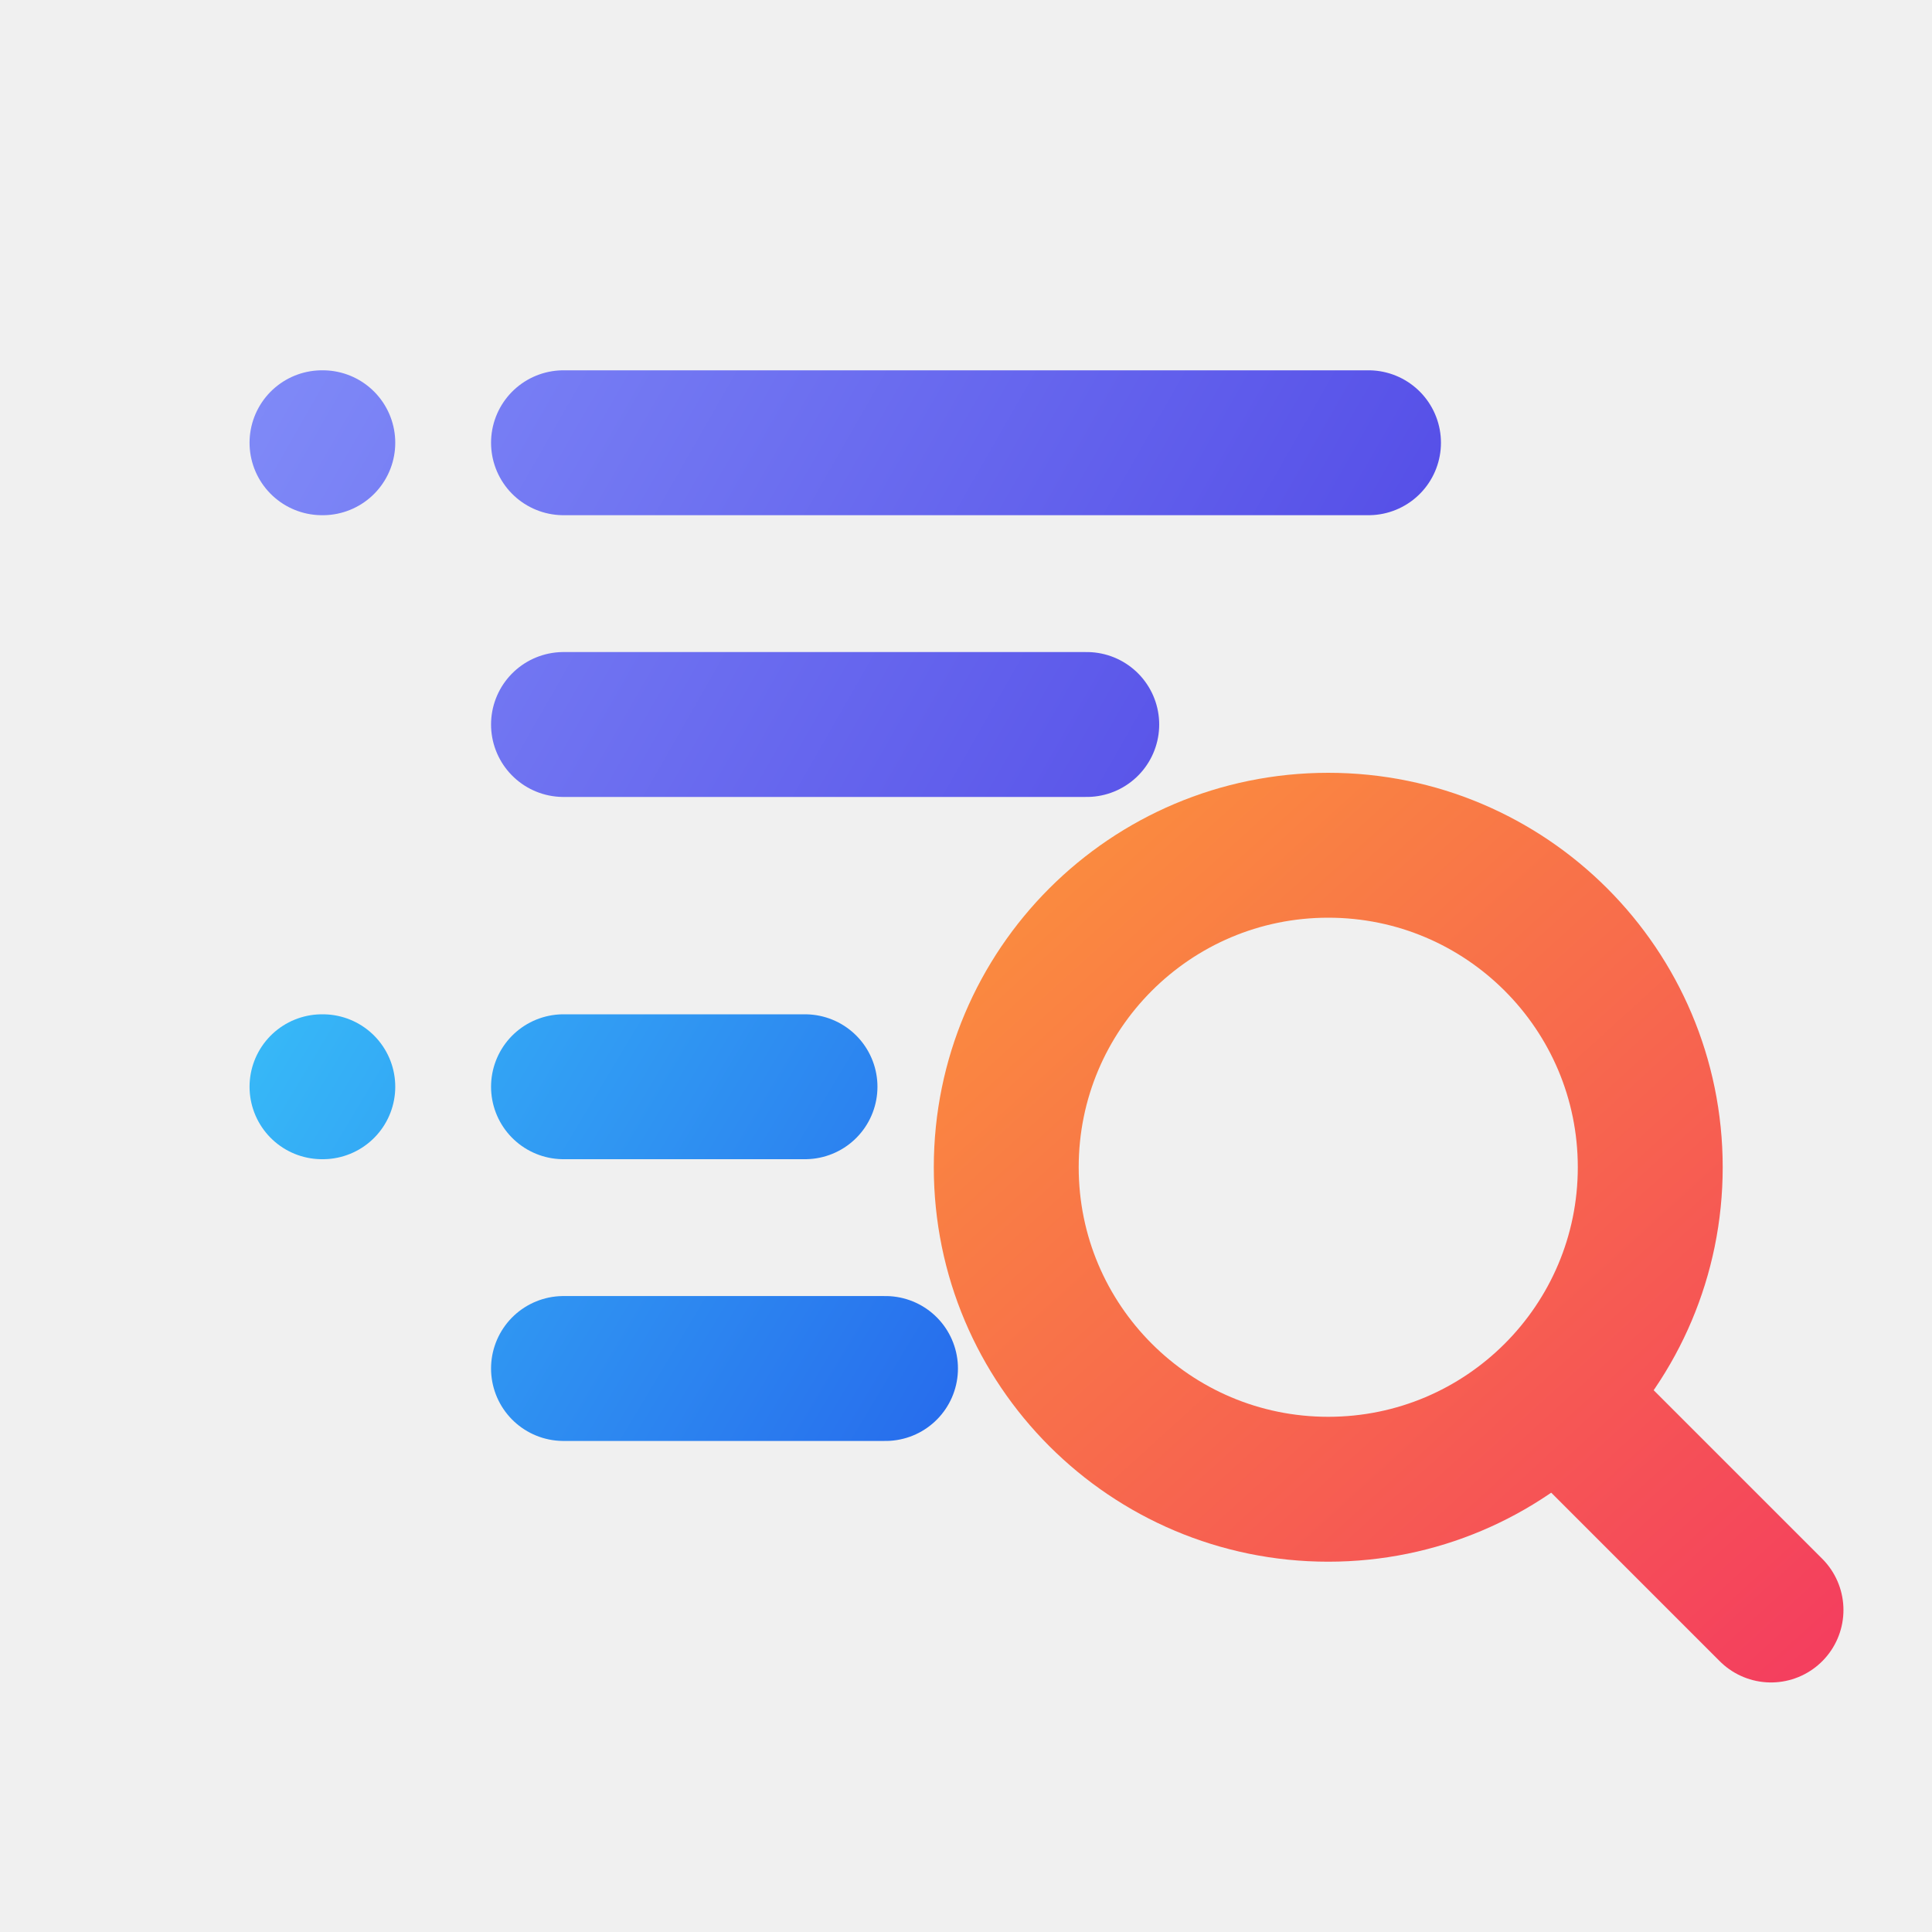
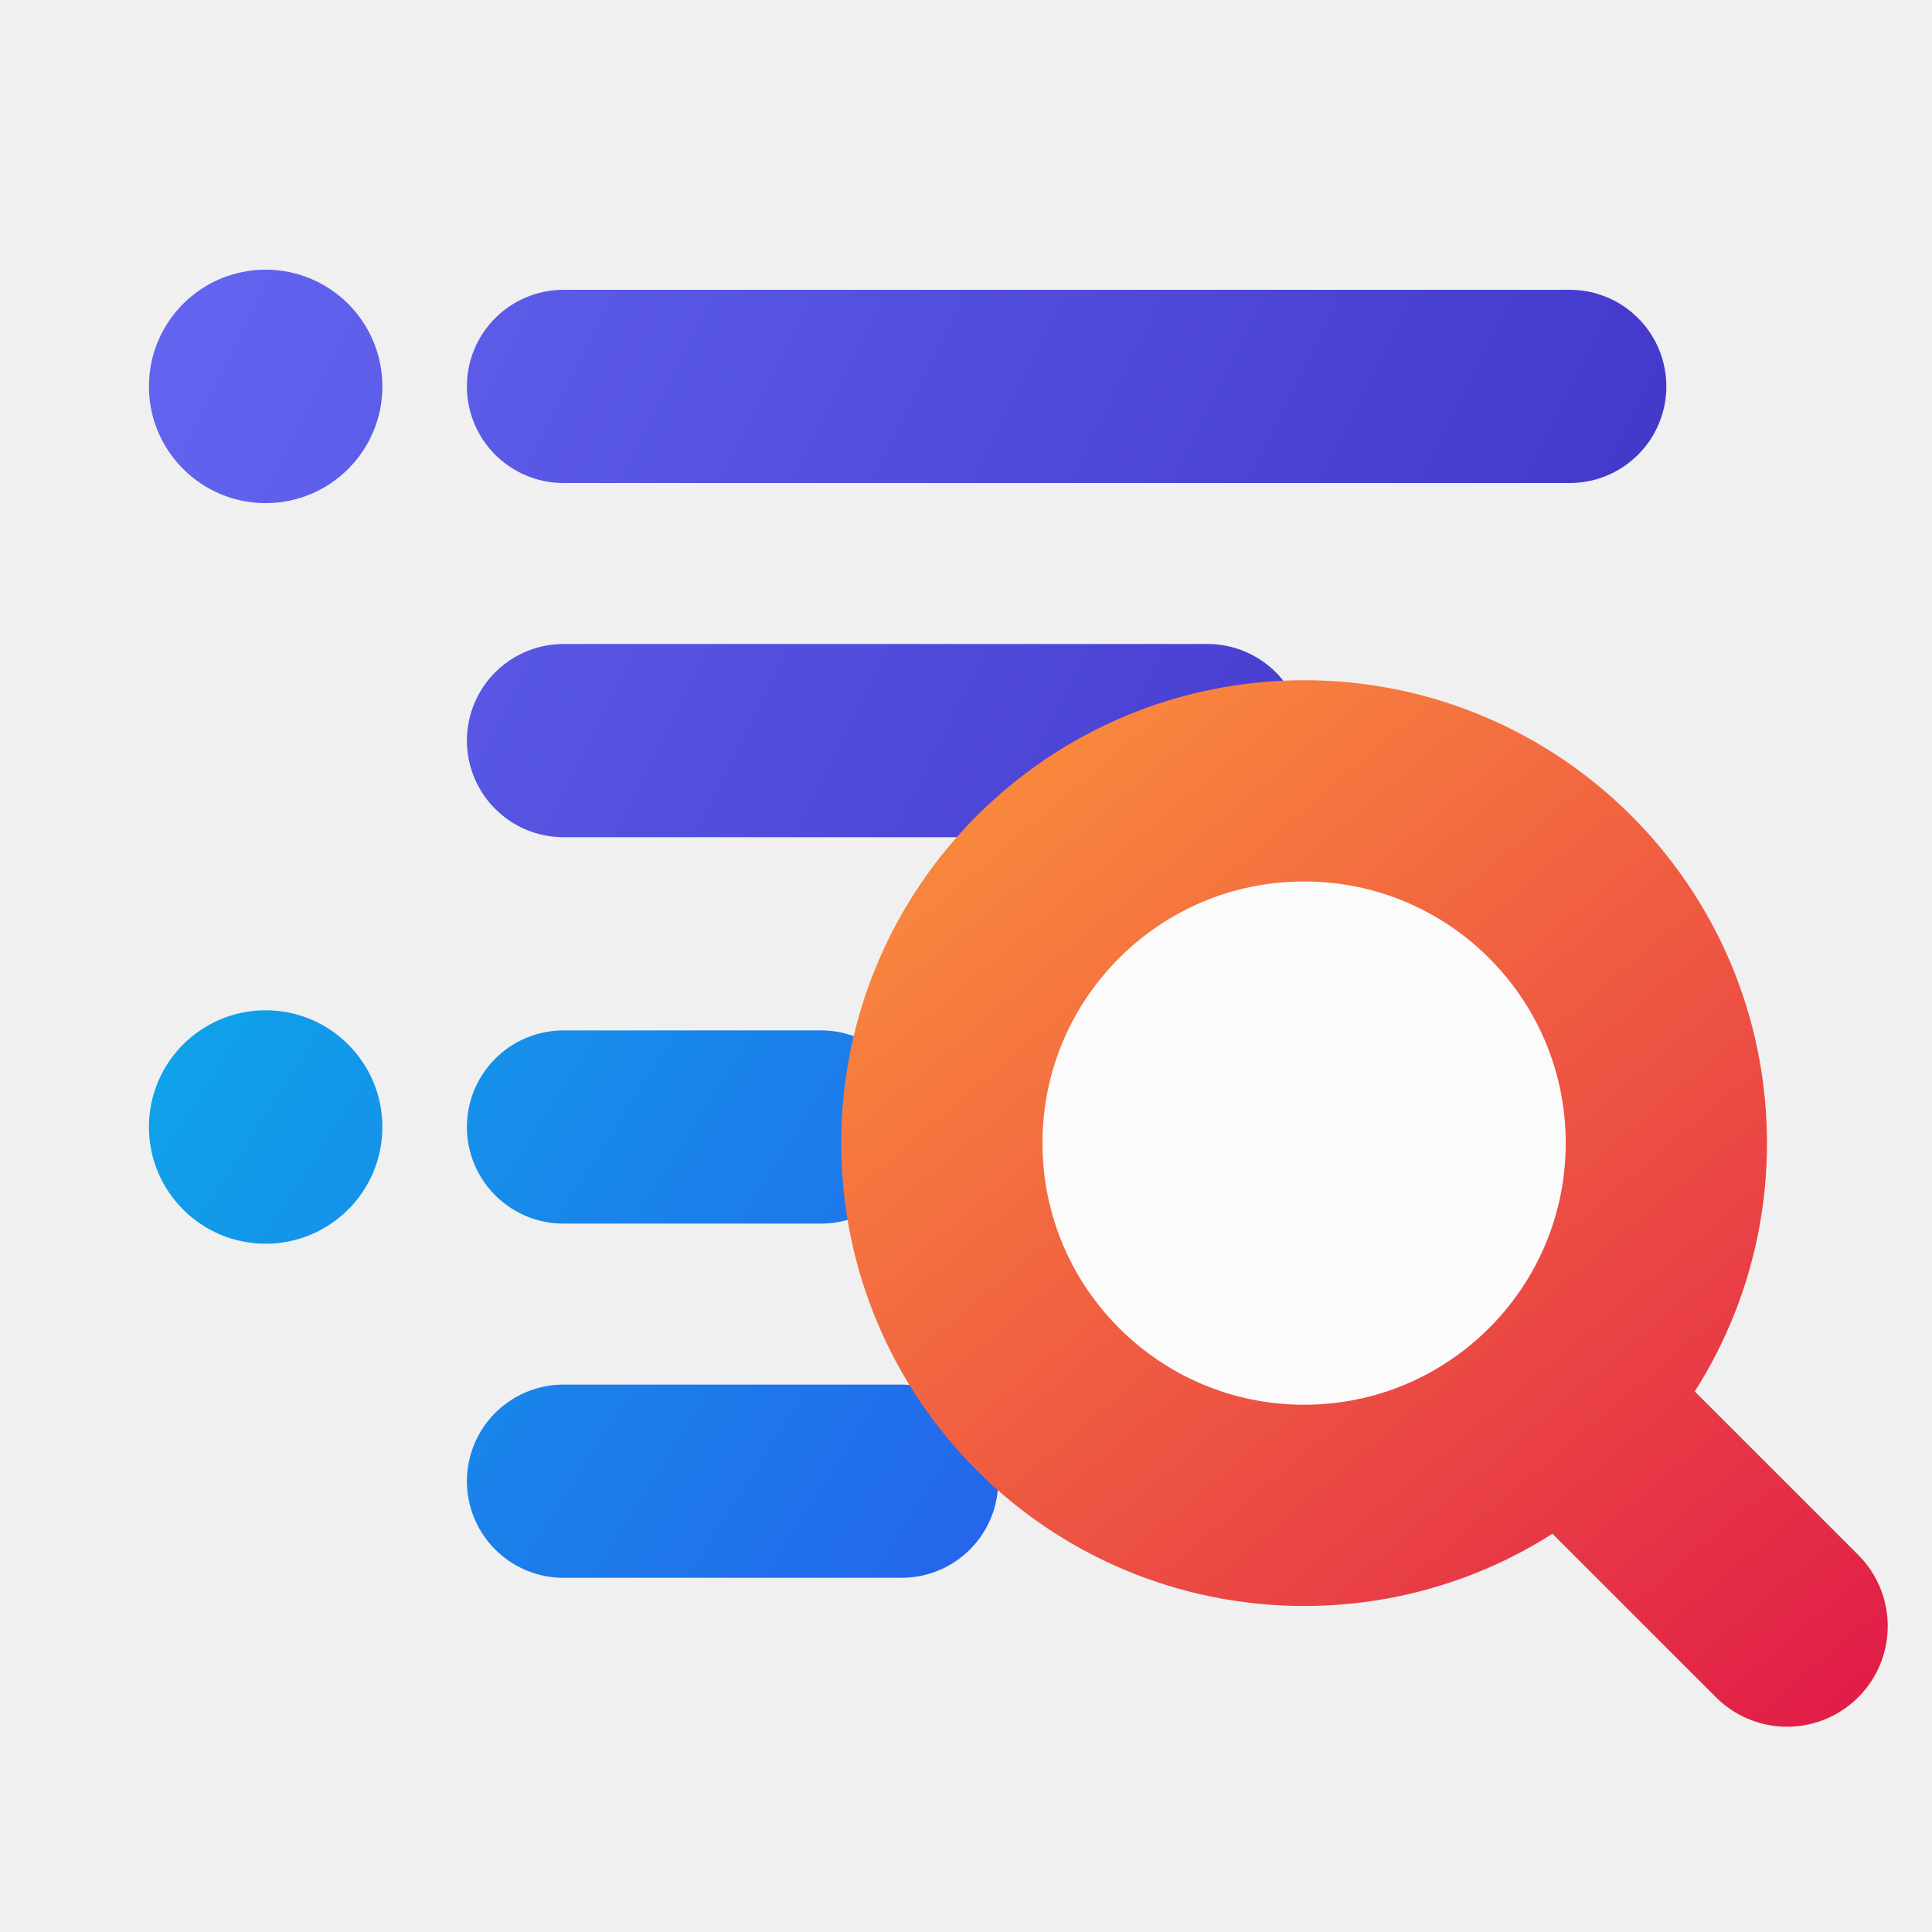
- <svg xmlns="http://www.w3.org/2000/svg" width="16" height="16" viewBox="0 0 24 24" fill="none" stroke-width="1.8" stroke-linecap="round" stroke-linejoin="round" role="img" aria-label="Zotero RefFlow">
+ <svg xmlns="http://www.w3.org/2000/svg" width="16" height="16" viewBox="0 0 24 24" fill="none" stroke-linecap="round" stroke-linejoin="round" role="img" aria-label="Zotero RefFlow">
  <defs>
-     <linearGradient id="rf-indigo" x1="3" y1="4" x2="17" y2="12" gradientUnits="userSpaceOnUse">
-       <stop offset="0%" stop-color="#818CF8" />
-       <stop offset="100%" stop-color="#4F46E5" />
+     <linearGradient id="rf-indigo" x1="2" y1="3" x2="18" y2="11" gradientUnits="userSpaceOnUse">
+       <stop offset="0%" stop-color="#6366F1" />
+       <stop offset="100%" stop-color="#4338CA" />
    </linearGradient>
-     <linearGradient id="rf-sky" x1="3" y1="12" x2="13" y2="18" gradientUnits="userSpaceOnUse">
-       <stop offset="0%" stop-color="#38BDF8" />
+     <linearGradient id="rf-sky" x1="2" y1="12" x2="13" y2="19" gradientUnits="userSpaceOnUse">
+       <stop offset="0%" stop-color="#0EA5E9" />
      <stop offset="100%" stop-color="#2563EB" />
    </linearGradient>
-     <linearGradient id="rf-coral" x1="12" y1="10" x2="22" y2="21" gradientUnits="userSpaceOnUse">
+     <linearGradient id="rf-coral" x1="11" y1="9" x2="22" y2="22" gradientUnits="userSpaceOnUse">
      <stop offset="0%" stop-color="#FB923C" />
-       <stop offset="100%" stop-color="#F43F5E" />
+       <stop offset="100%" stop-color="#E11D48" />
    </linearGradient>
  </defs>
-   <path d="M4 5.5h.01M7 5.5h10M7 9h6.5" stroke="url(#rf-indigo)" />
-   <path d="M4 13.5h.01M7 13.5h3M7 17h4" stroke="url(#rf-sky)" />
-   <g stroke="url(#rf-coral)">
-     <circle cx="16.5" cy="14.5" r="4" />
-     <path d="m19.35 17.35 2.65 2.65" />
+   <circle cx="3.3" cy="4.8" r="1.45" fill="url(#rf-indigo)" />
+   <path d="M7 4.8h12.5M7 9.2h8" stroke="url(#rf-indigo)" stroke-width="2.4" />
+   <circle cx="3.3" cy="14" r="1.45" fill="url(#rf-sky)" />
+   <path d="M7 14h3.2M7 18.4h4.2" stroke="url(#rf-sky)" stroke-width="2.4" />
+   <g stroke="url(#rf-coral)" stroke-width="2.5">
+     <circle cx="16.2" cy="14.2" r="4.5" fill="#FFFFFF" fill-opacity="0.7" />
+     <path d="m19.5 17.5 2.7 2.7" />
  </g>
</svg>
